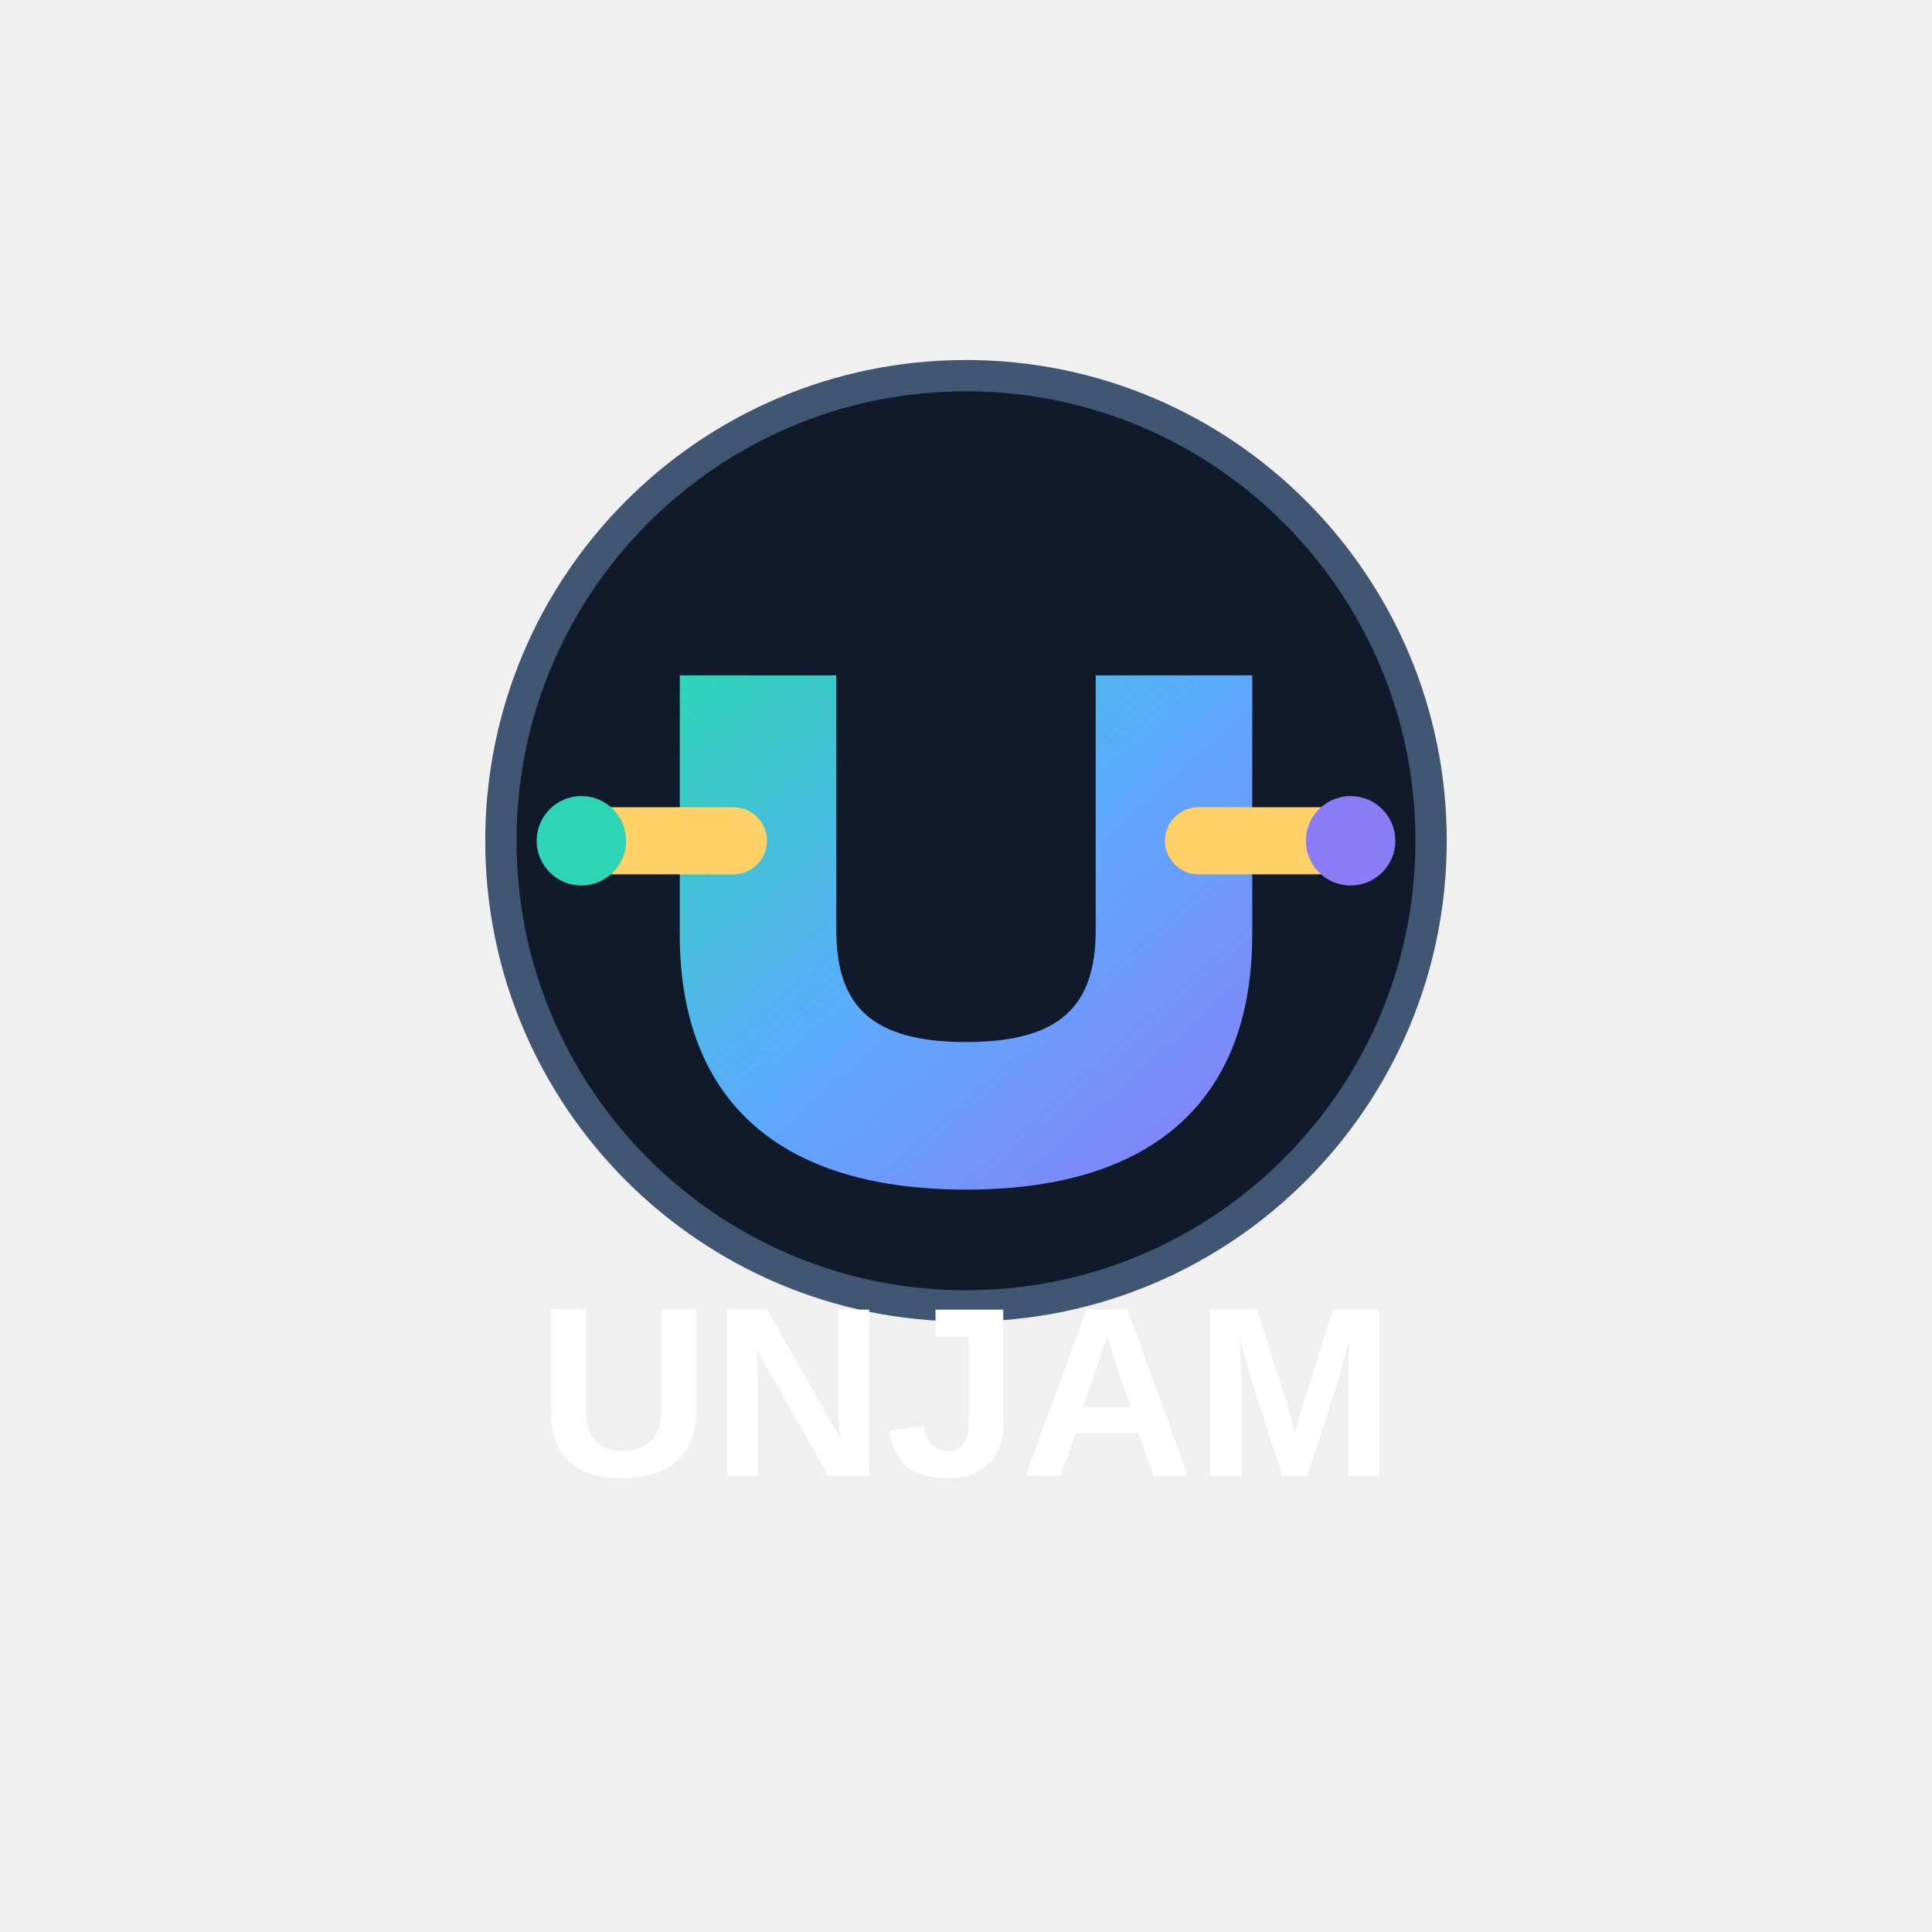
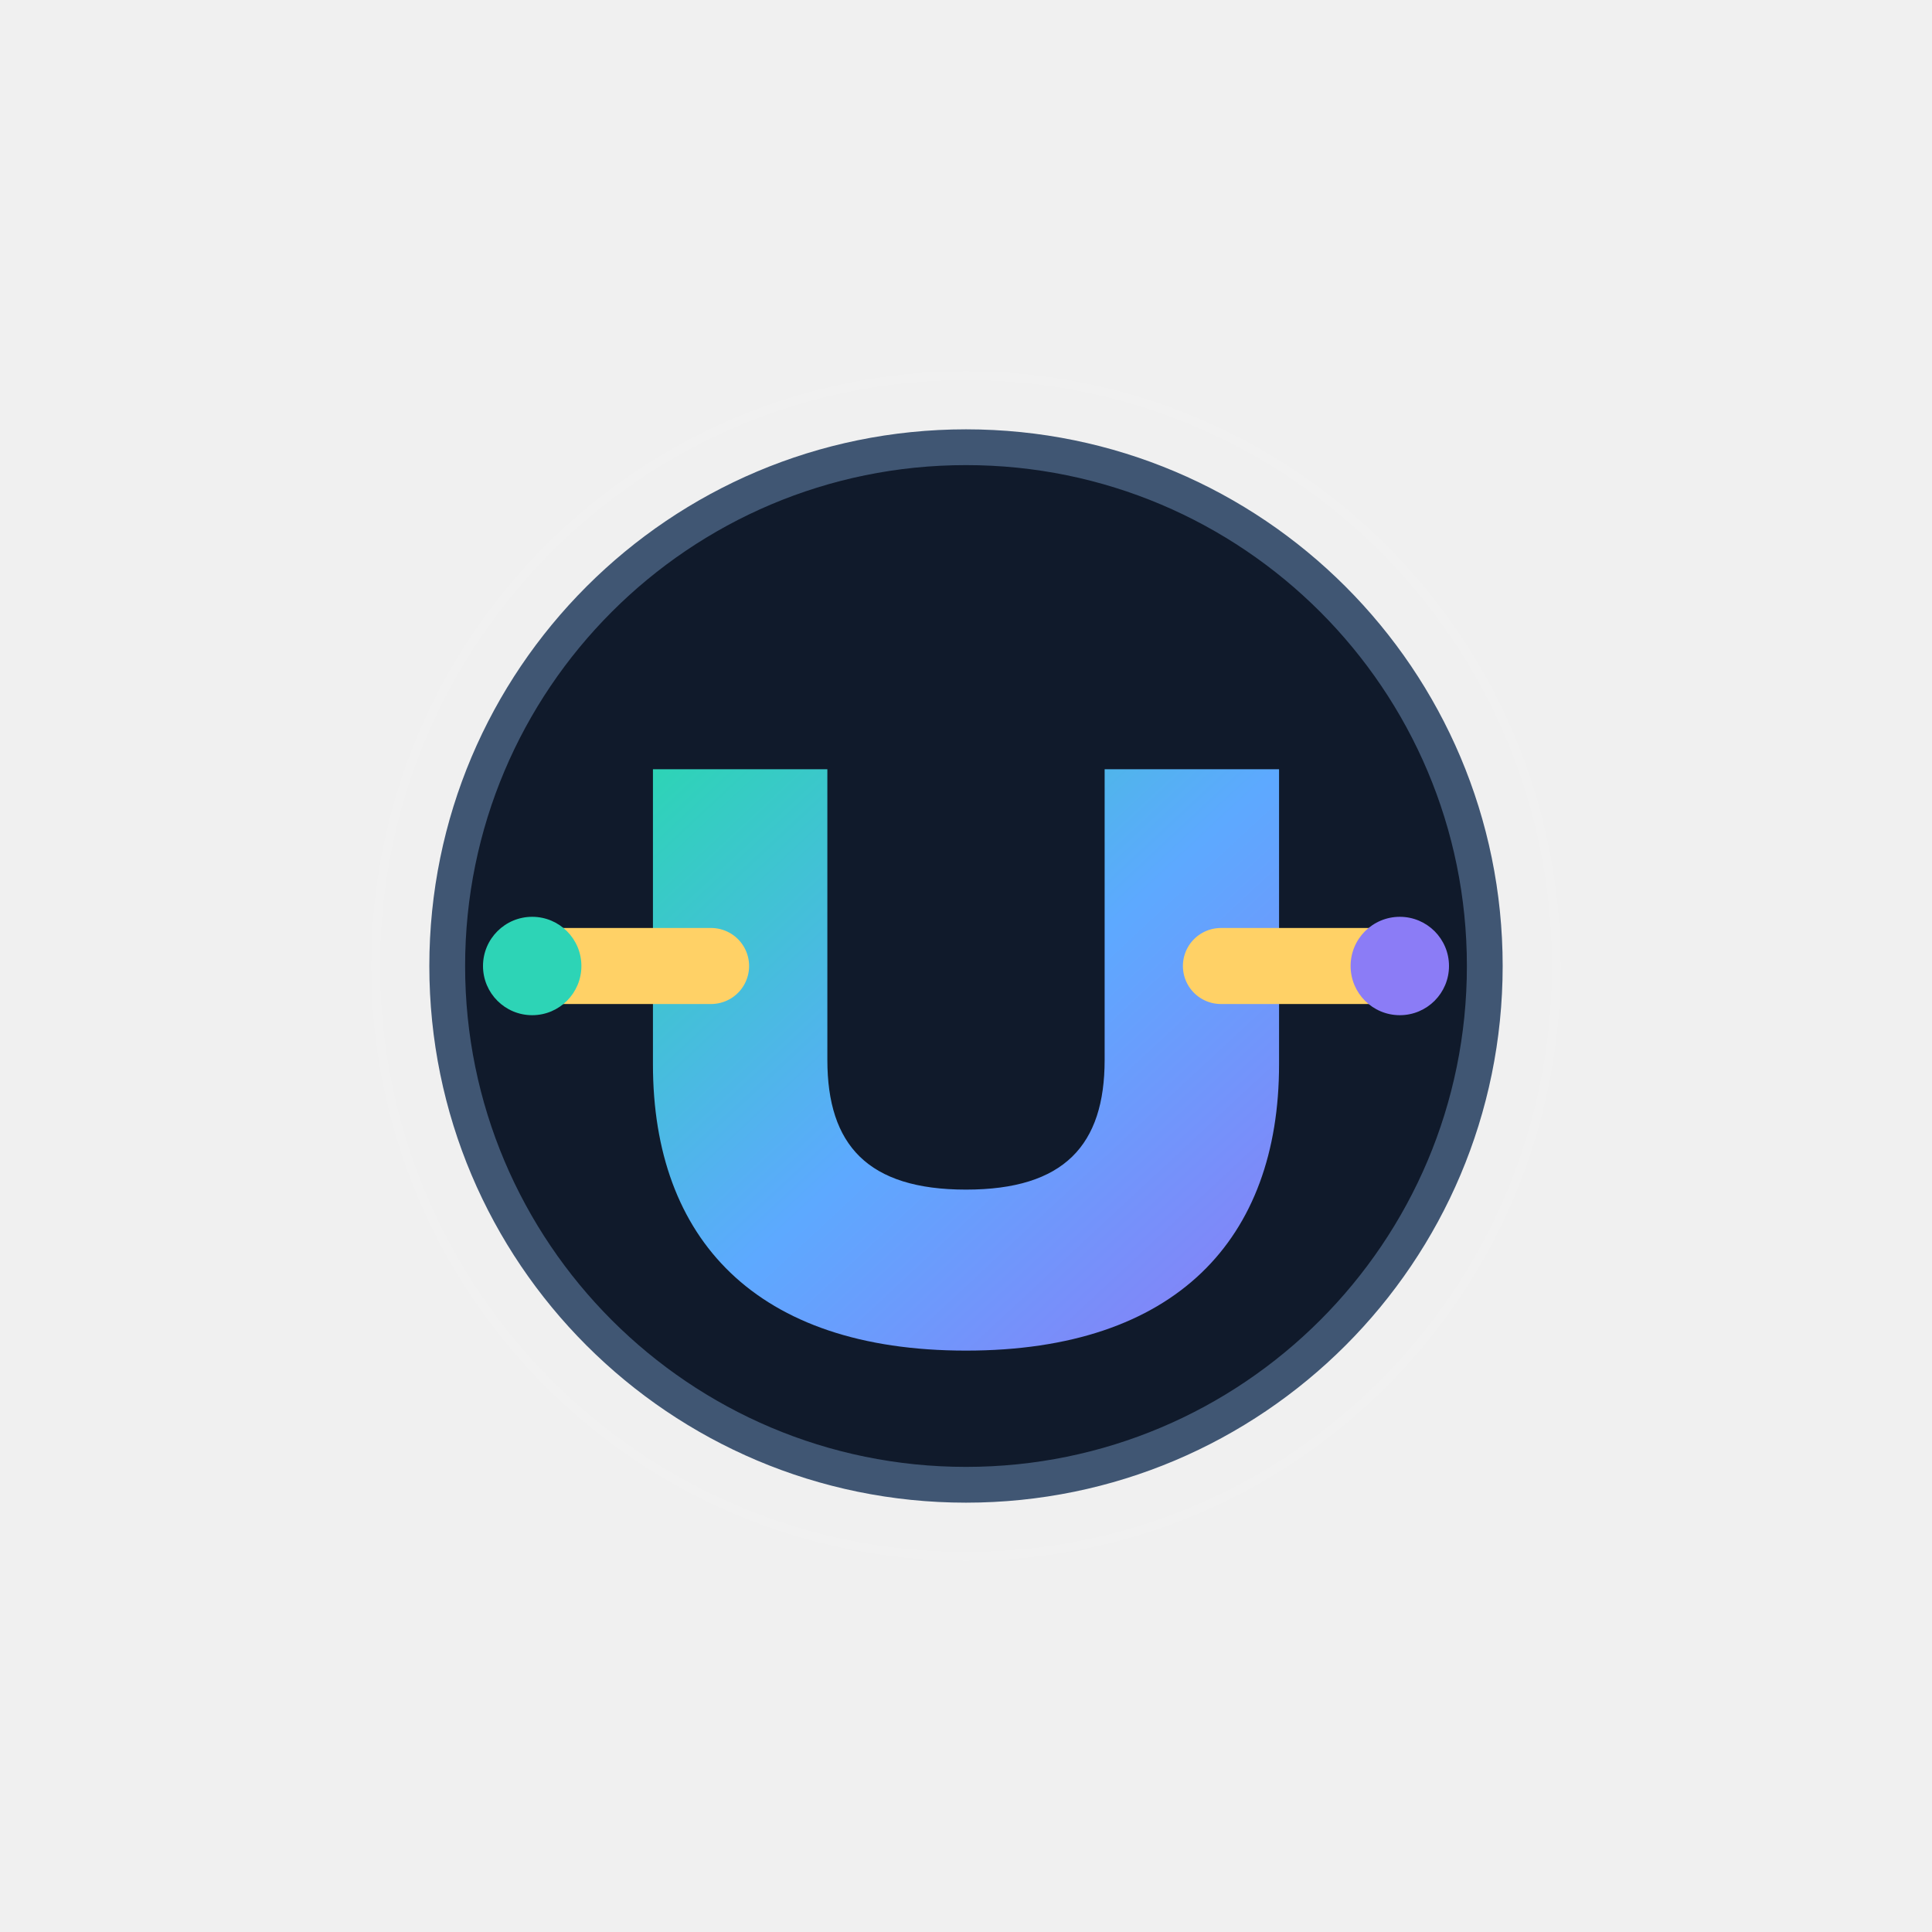
<svg xmlns="http://www.w3.org/2000/svg" width="432" height="432" viewBox="0 0 432 432">
  <defs>
    <linearGradient id="mark" x1="0" y1="0" x2="1" y2="1">
      <stop stop-color="#2dd4b6" />
      <stop offset=".5" stop-color="#5da9ff" />
      <stop offset="1" stop-color="#8b7cf6" />
    </linearGradient>
  </defs>
-   <circle cx="216" cy="188" r="104" fill="#101a2b" stroke="#405673" stroke-width="7" />
-   <path d="M152 151v58c0 35 20 57 64 57s64-22 64-57v-58h-35v57c0 17-8 25-29 25s-29-8-29-25v-57z" fill="url(#mark)" />
-   <path d="M130 188h34M268 188h34" stroke="#ffd166" stroke-width="15" stroke-linecap="round" />
-   <circle cx="130" cy="188" r="10" fill="#2dd4b6" />
-   <circle cx="302" cy="188" r="10" fill="#8b7cf6" />
-   <text x="216" y="330" text-anchor="middle" font-family="Arial,sans-serif" font-weight="900" font-size="54" fill="#ffffff">UNJAM</text>
+   <circle cx="216" cy="216" r="116" fill="#101a2b" stroke="#405673" stroke-width="8" />
+   <path d="M146 172v66c0 39 23 64 70 64s70-25 70-64v-66h-39v65c0 19-9 29-31 29s-31-10-31-29v-65z" fill="url(#mark)" />
+   <path d="M119 216h40M273 216h40" stroke="#ffd166" stroke-width="17" stroke-linecap="round" />
+   <circle cx="119" cy="216" r="11" fill="#2dd4b6" />
+   <circle cx="313" cy="216" r="11" fill="#8b7cf6" />
+   <circle cx="216" cy="216" r="132" fill="none" stroke="#ffffff" stroke-opacity=".055" stroke-width="2" />
</svg>
